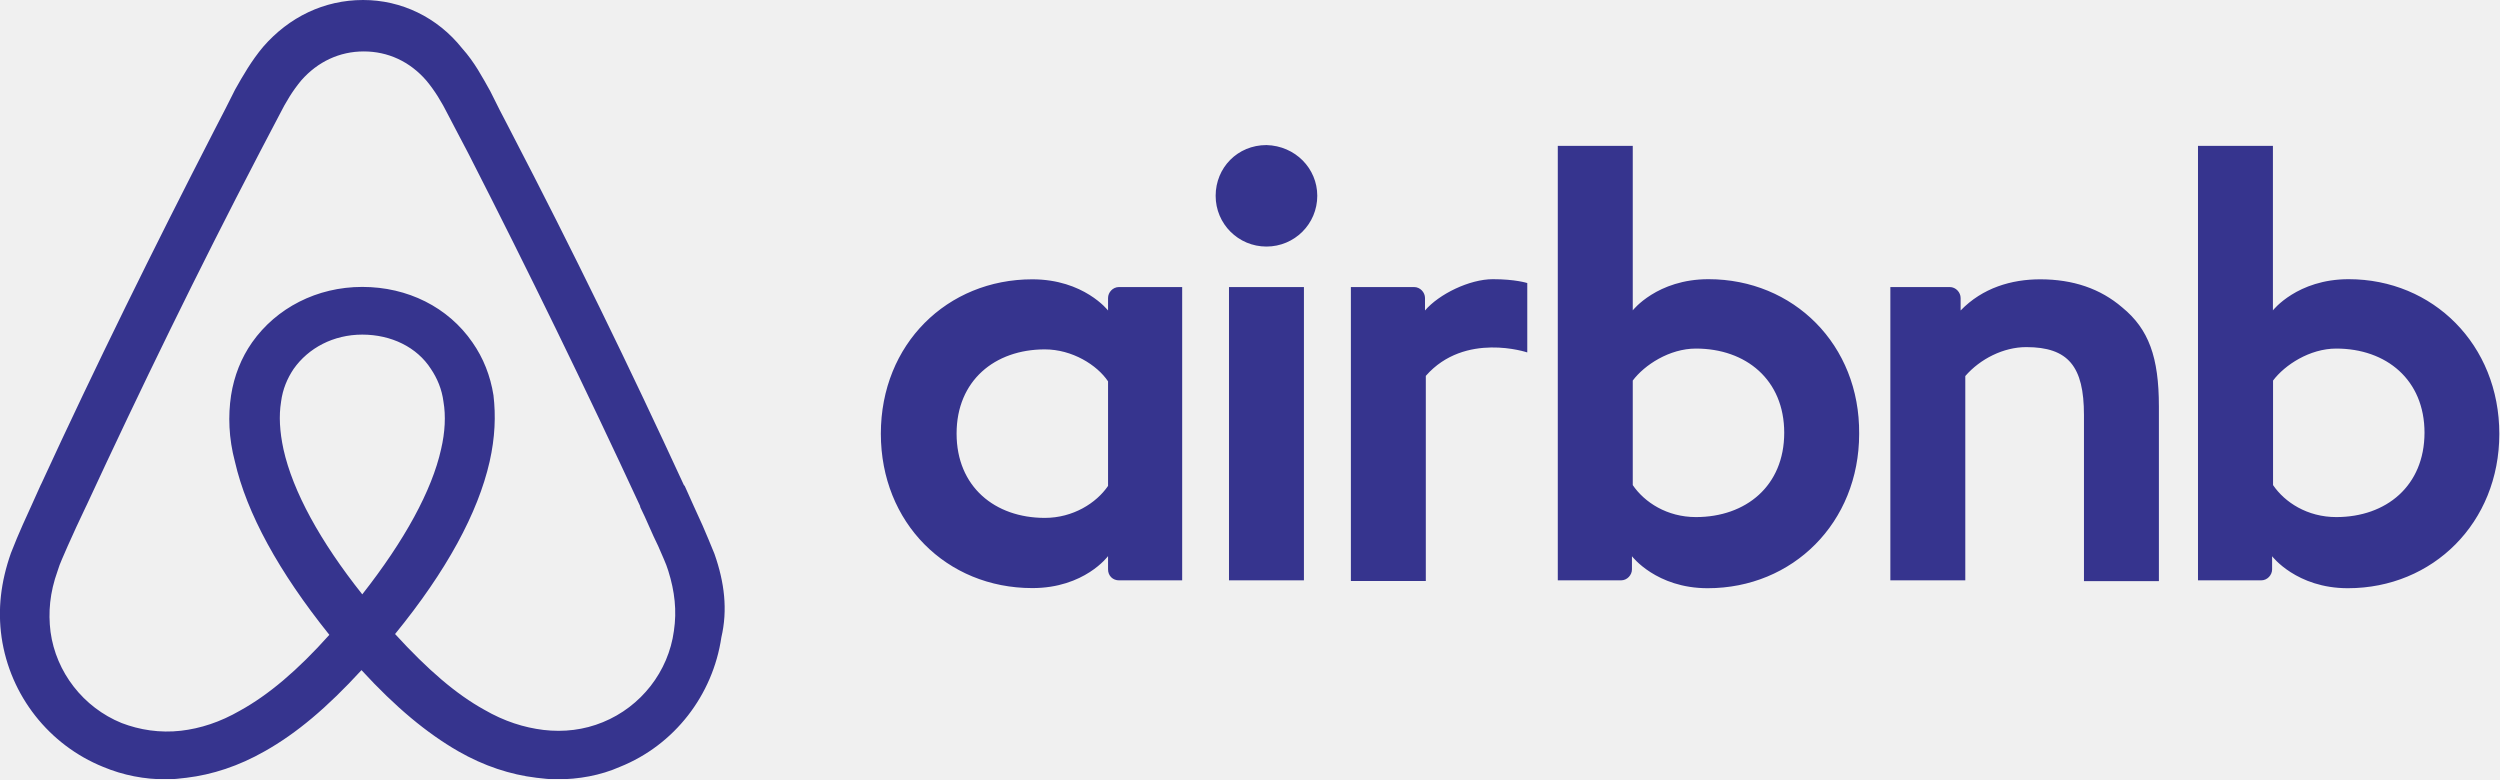
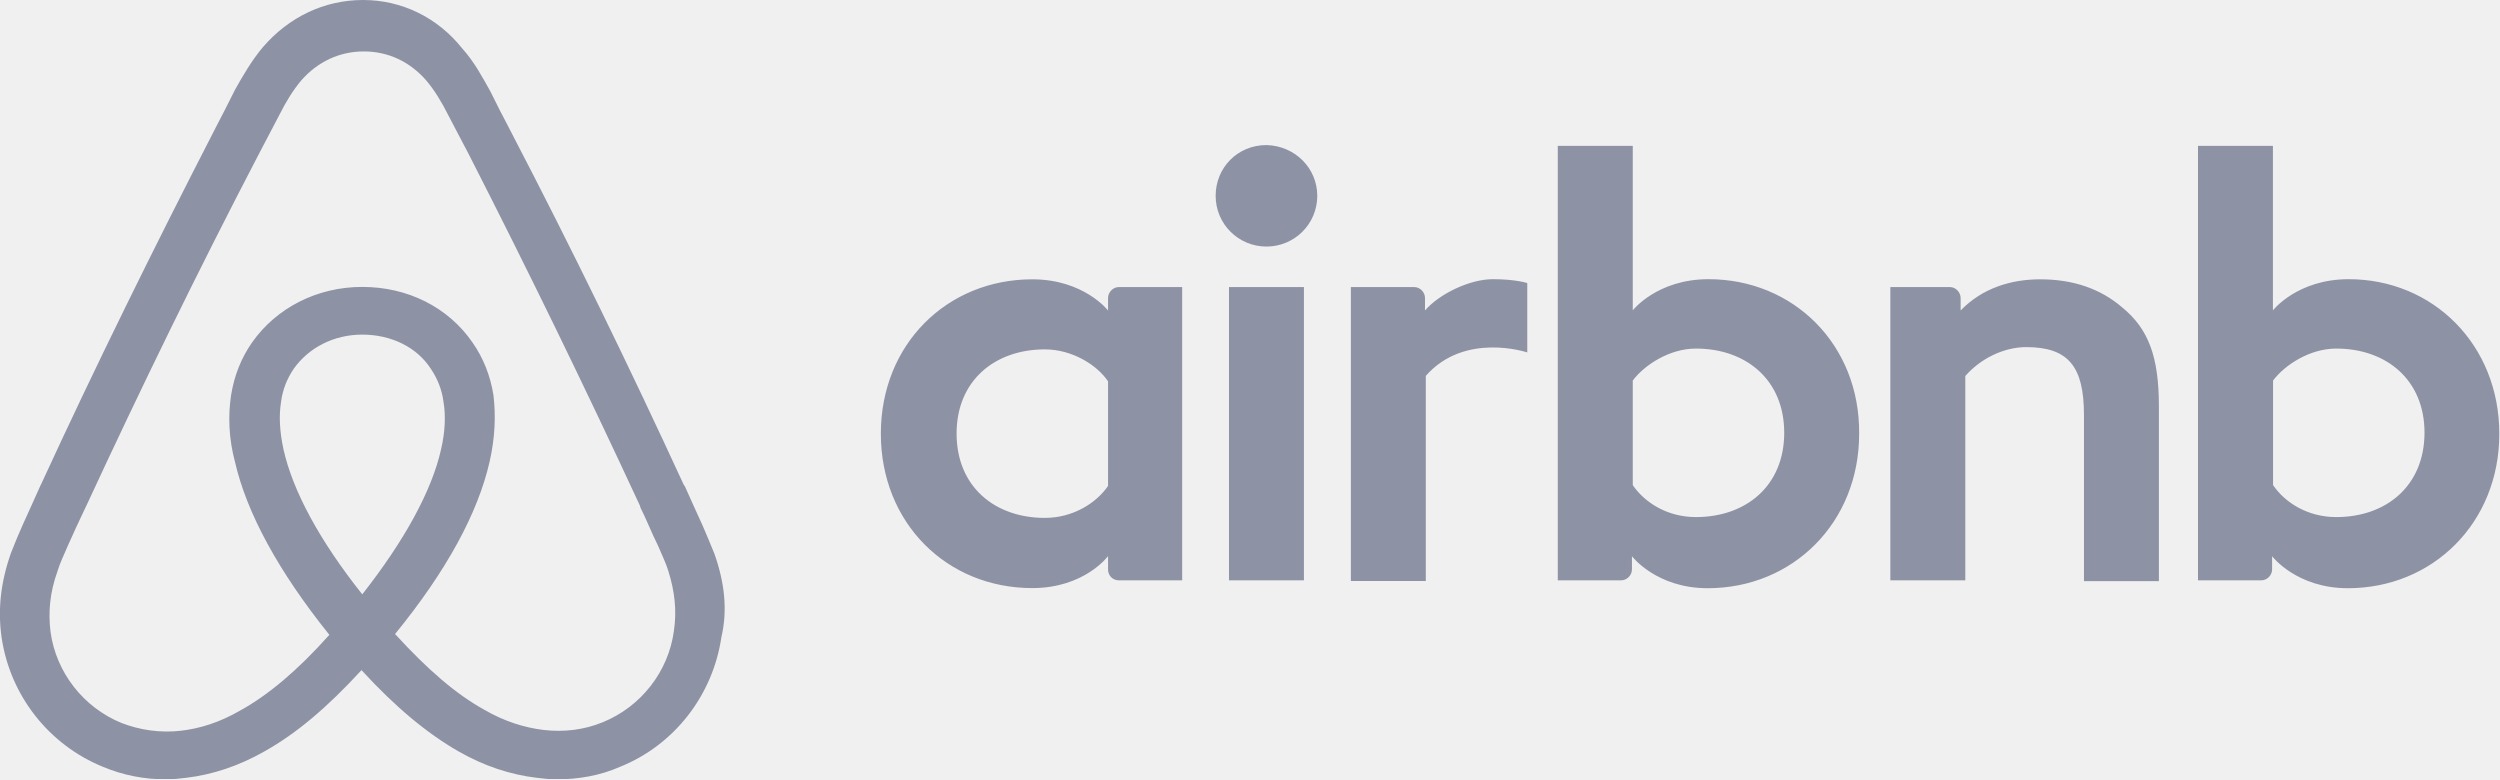
<svg xmlns="http://www.w3.org/2000/svg" width="77" height="24" viewBox="0 0 77 24" fill="none">
-   <g clip-path="url(#clip0_952_11297)">
-     <mask id="mask0_952_11297" style="mask-type:luminance" maskUnits="userSpaceOnUse" x="0" y="0" width="77" height="24">
+   <g clip-path="url(#clip0_213_695)">
+     <mask id="mask0_213_695" style="mask-type:luminance" maskUnits="userSpaceOnUse" x="0" y="0" width="77" height="24">
      <path d="M77 0H0V24H77V0Z" fill="white" />
    </mask>
-     <g mask="url(#mask0_952_11297)">
-       <path d="M40.572 6.031C40.572 6.896 39.873 7.594 39.007 7.594C38.14 7.594 37.442 6.896 37.442 6.031C37.442 5.165 38.116 4.468 39.007 4.468C39.898 4.492 40.572 5.19 40.572 6.031ZM34.128 9.177V9.563C34.128 9.563 33.385 8.603 31.795 8.603C29.175 8.603 27.13 10.597 27.13 13.358C27.13 16.099 29.151 18.113 31.795 18.113C33.405 18.113 34.128 17.128 34.128 17.128V17.538C34.128 17.731 34.272 17.875 34.465 17.875H36.411V8.841H34.465C34.272 8.841 34.128 9.009 34.128 9.177ZM34.128 14.966C33.767 15.495 33.048 15.951 32.181 15.951C30.641 15.951 29.463 14.991 29.463 13.354C29.463 11.721 30.641 10.761 32.181 10.761C33.023 10.761 33.791 11.241 34.128 11.746V14.966ZM37.853 8.841H40.161V17.875H37.853V8.841ZM72.338 8.599C70.753 8.599 70.006 9.559 70.006 9.559V4.492H67.698V17.875H69.644C69.837 17.875 69.981 17.707 69.981 17.538V17.132C69.981 17.132 70.729 18.117 72.314 18.117C74.934 18.117 76.979 16.099 76.979 13.362C76.979 10.617 74.938 8.599 72.338 8.599ZM71.957 15.926C71.065 15.926 70.371 15.471 70.01 14.941V11.721C70.371 11.241 71.139 10.736 71.957 10.736C73.497 10.736 74.675 11.696 74.675 13.329C74.671 14.966 73.497 15.926 71.957 15.926ZM66.494 12.517V17.899H64.186V12.78C64.186 11.29 63.706 10.691 62.408 10.691C61.71 10.691 60.991 11.052 60.531 11.582V17.875H58.223V8.841H60.051C60.244 8.841 60.387 9.009 60.387 9.177V9.563C61.061 8.866 61.952 8.603 62.839 8.603C63.849 8.603 64.692 8.89 65.365 9.469C66.182 10.137 66.494 11.003 66.494 12.517ZM52.621 8.599C51.036 8.599 50.289 9.559 50.289 9.559V4.492H47.98V17.875H49.927C50.12 17.875 50.264 17.707 50.264 17.538V17.132C50.264 17.132 51.011 18.117 52.597 18.117C55.217 18.117 57.262 16.099 57.262 13.362C57.287 10.617 55.242 8.599 52.621 8.599ZM52.235 15.926C51.344 15.926 50.65 15.471 50.289 14.941V11.721C50.65 11.241 51.418 10.736 52.235 10.736C53.775 10.736 54.954 11.696 54.954 13.329C54.954 14.966 53.775 15.926 52.235 15.926ZM45.98 8.599C46.679 8.599 47.04 8.718 47.04 8.718V10.855C47.04 10.855 45.118 10.207 43.915 11.577V17.895H41.607V8.841H43.553C43.746 8.841 43.89 9.009 43.89 9.177V9.563C44.321 9.058 45.262 8.599 45.98 8.599ZM22.005 17.058C21.885 16.771 21.762 16.459 21.643 16.193C21.45 15.762 21.257 15.352 21.089 14.966L21.064 14.941C19.405 11.339 17.627 7.688 15.75 4.082L15.676 3.938C15.479 3.565 15.286 3.188 15.101 2.81C14.858 2.379 14.62 1.92 14.234 1.489C13.47 0.529 12.361 0 11.183 0C9.98 0 8.899 0.529 8.107 1.44C7.745 1.871 7.483 2.33 7.24 2.761C7.051 3.138 6.862 3.516 6.665 3.889L6.591 4.033C4.739 7.635 2.936 11.286 1.277 14.892L1.252 14.941C1.084 15.327 0.891 15.733 0.698 16.168C0.579 16.431 0.46 16.722 0.337 17.034C0.024 17.924 -0.074 18.765 0.049 19.631C0.312 21.432 1.515 22.946 3.174 23.619C3.799 23.881 4.448 24.004 5.121 24.004C5.314 24.004 5.552 23.98 5.745 23.955C6.538 23.86 7.355 23.594 8.152 23.139C9.138 22.585 10.074 21.793 11.134 20.64C12.193 21.793 13.154 22.585 14.115 23.139C14.908 23.594 15.725 23.86 16.522 23.955C16.715 23.98 16.957 24.004 17.146 24.004C17.82 24.004 18.493 23.885 19.093 23.619C20.776 22.946 21.955 21.407 22.218 19.631C22.415 18.786 22.317 17.945 22.005 17.058ZM11.158 18.306C9.86 16.673 9.019 15.134 8.731 13.838C8.612 13.284 8.587 12.804 8.657 12.373C8.706 11.988 8.85 11.651 9.043 11.364C9.499 10.716 10.271 10.306 11.158 10.306C12.049 10.306 12.842 10.691 13.273 11.364C13.466 11.651 13.61 11.988 13.659 12.373C13.733 12.804 13.709 13.309 13.585 13.838C13.302 15.11 12.46 16.648 11.158 18.306ZM20.756 19.434C20.588 20.681 19.746 21.764 18.567 22.244C17.988 22.482 17.364 22.556 16.739 22.482C16.14 22.408 15.536 22.22 14.912 21.858C14.045 21.378 13.179 20.632 12.168 19.528C13.754 17.584 14.719 15.803 15.08 14.22C15.249 13.473 15.273 12.8 15.199 12.176C15.105 11.577 14.887 11.024 14.55 10.544C13.803 9.461 12.555 8.837 11.158 8.837C9.762 8.837 8.513 9.485 7.766 10.544C7.429 11.024 7.211 11.577 7.117 12.176C7.023 12.8 7.043 13.497 7.236 14.22C7.598 15.803 8.583 17.608 10.144 19.553C9.158 20.656 8.267 21.403 7.4 21.883C6.776 22.244 6.172 22.437 5.573 22.507C4.924 22.581 4.3 22.482 3.745 22.269C2.567 21.789 1.725 20.706 1.556 19.459C1.482 18.86 1.532 18.256 1.774 17.584C1.844 17.341 1.967 17.104 2.086 16.816C2.254 16.431 2.447 16.025 2.641 15.614L2.665 15.565C4.324 11.984 6.103 8.332 7.955 4.779L8.029 4.636C8.222 4.275 8.415 3.893 8.608 3.532C8.801 3.147 9.019 2.786 9.281 2.474C9.787 1.899 10.46 1.584 11.203 1.584C11.951 1.584 12.62 1.895 13.125 2.474C13.388 2.786 13.606 3.147 13.799 3.532C13.992 3.893 14.185 4.279 14.378 4.636L14.452 4.779C16.275 8.349 18.033 11.955 19.717 15.59V15.614C19.91 16 20.078 16.431 20.271 16.816C20.39 17.104 20.514 17.346 20.584 17.584C20.781 18.211 20.85 18.81 20.756 19.434Z" fill="#36348E" />
+     <g mask="url(#mask0_213_695)">
+       <path d="M40.572 6.031C40.572 6.896 39.873 7.594 39.007 7.594C38.14 7.594 37.442 6.896 37.442 6.031C37.442 5.165 38.116 4.468 39.007 4.468C39.898 4.492 40.572 5.19 40.572 6.031ZM34.128 9.177V9.563C34.128 9.563 33.385 8.603 31.795 8.603C29.175 8.603 27.13 10.597 27.13 13.358C27.13 16.099 29.151 18.113 31.795 18.113C33.405 18.113 34.128 17.128 34.128 17.128V17.538C34.128 17.731 34.272 17.875 34.465 17.875H36.411V8.841H34.465C34.272 8.841 34.128 9.009 34.128 9.177ZM34.128 14.966C33.767 15.495 33.048 15.951 32.181 15.951C30.641 15.951 29.463 14.991 29.463 13.354C29.463 11.721 30.641 10.761 32.181 10.761C33.023 10.761 33.791 11.241 34.128 11.746V14.966ZM37.853 8.841H40.161V17.875H37.853V8.841ZM72.338 8.599C70.753 8.599 70.006 9.559 70.006 9.559V4.492H67.698V17.875H69.644C69.837 17.875 69.981 17.707 69.981 17.538V17.132C69.981 17.132 70.729 18.117 72.314 18.117C74.934 18.117 76.979 16.099 76.979 13.362C76.979 10.617 74.938 8.599 72.338 8.599ZM71.957 15.926C71.065 15.926 70.371 15.471 70.01 14.941V11.721C70.371 11.241 71.139 10.736 71.957 10.736C73.497 10.736 74.675 11.696 74.675 13.329C74.671 14.966 73.497 15.926 71.957 15.926ZM66.494 12.517V17.899H64.186V12.78C64.186 11.29 63.706 10.691 62.408 10.691C61.71 10.691 60.991 11.052 60.531 11.582V17.875H58.223V8.841H60.051C60.244 8.841 60.387 9.009 60.387 9.177V9.563C61.061 8.866 61.952 8.603 62.839 8.603C63.849 8.603 64.692 8.89 65.365 9.469C66.182 10.137 66.494 11.003 66.494 12.517ZM52.621 8.599C51.036 8.599 50.289 9.559 50.289 9.559V4.492H47.98V17.875H49.927C50.12 17.875 50.264 17.707 50.264 17.538V17.132C50.264 17.132 51.011 18.117 52.597 18.117C55.217 18.117 57.262 16.099 57.262 13.362C57.287 10.617 55.242 8.599 52.621 8.599ZM52.235 15.926C51.344 15.926 50.65 15.471 50.289 14.941V11.721C50.65 11.241 51.418 10.736 52.235 10.736C53.775 10.736 54.954 11.696 54.954 13.329C54.954 14.966 53.775 15.926 52.235 15.926ZM45.98 8.599C46.679 8.599 47.04 8.718 47.04 8.718V10.855C47.04 10.855 45.118 10.207 43.915 11.577V17.895H41.607V8.841H43.553C43.746 8.841 43.89 9.009 43.89 9.177V9.563C44.321 9.058 45.262 8.599 45.98 8.599ZM22.005 17.058C21.885 16.771 21.762 16.459 21.643 16.193C21.45 15.762 21.257 15.352 21.089 14.966L21.064 14.941C19.405 11.339 17.627 7.688 15.75 4.082L15.676 3.938C15.479 3.565 15.286 3.188 15.101 2.81C14.858 2.379 14.62 1.92 14.234 1.489C13.47 0.529 12.361 0 11.183 0C9.98 0 8.899 0.529 8.107 1.44C7.745 1.871 7.483 2.33 7.24 2.761C7.051 3.138 6.862 3.516 6.665 3.889L6.591 4.033C4.739 7.635 2.936 11.286 1.277 14.892L1.252 14.941C1.084 15.327 0.891 15.733 0.698 16.168C0.579 16.431 0.46 16.722 0.337 17.034C0.024 17.924 -0.074 18.765 0.049 19.631C0.312 21.432 1.515 22.946 3.174 23.619C3.799 23.881 4.448 24.004 5.121 24.004C5.314 24.004 5.552 23.98 5.745 23.955C6.538 23.86 7.355 23.594 8.152 23.139C9.138 22.585 10.074 21.793 11.134 20.64C12.193 21.793 13.154 22.585 14.115 23.139C14.908 23.594 15.725 23.86 16.522 23.955C16.715 23.98 16.957 24.004 17.146 24.004C17.82 24.004 18.493 23.885 19.093 23.619C20.776 22.946 21.955 21.407 22.218 19.631C22.415 18.786 22.317 17.945 22.005 17.058ZM11.158 18.306C9.86 16.673 9.019 15.134 8.731 13.838C8.612 13.284 8.587 12.804 8.657 12.373C8.706 11.988 8.85 11.651 9.043 11.364C9.499 10.716 10.271 10.306 11.158 10.306C12.049 10.306 12.842 10.691 13.273 11.364C13.466 11.651 13.61 11.988 13.659 12.373C13.733 12.804 13.709 13.309 13.585 13.838C13.302 15.11 12.46 16.648 11.158 18.306ZM20.756 19.434C20.588 20.681 19.746 21.764 18.567 22.244C17.988 22.482 17.364 22.556 16.739 22.482C16.14 22.408 15.536 22.22 14.912 21.858C14.045 21.378 13.179 20.632 12.168 19.528C13.754 17.584 14.719 15.803 15.08 14.22C15.249 13.473 15.273 12.8 15.199 12.176C15.105 11.577 14.887 11.024 14.55 10.544C13.803 9.461 12.555 8.837 11.158 8.837C9.762 8.837 8.513 9.485 7.766 10.544C7.429 11.024 7.211 11.577 7.117 12.176C7.023 12.8 7.043 13.497 7.236 14.22C7.598 15.803 8.583 17.608 10.144 19.553C9.158 20.656 8.267 21.403 7.4 21.883C6.776 22.244 6.172 22.437 5.573 22.507C4.924 22.581 4.3 22.482 3.745 22.269C2.567 21.789 1.725 20.706 1.556 19.459C1.482 18.86 1.532 18.256 1.774 17.584C1.844 17.341 1.967 17.104 2.086 16.816C2.254 16.431 2.447 16.025 2.641 15.614L2.665 15.565C4.324 11.984 6.103 8.332 7.955 4.779L8.029 4.636C8.222 4.275 8.415 3.893 8.608 3.532C8.801 3.147 9.019 2.786 9.281 2.474C9.787 1.899 10.46 1.584 11.203 1.584C11.951 1.584 12.62 1.895 13.125 2.474C13.388 2.786 13.606 3.147 13.799 3.532C13.992 3.893 14.185 4.279 14.378 4.636L14.452 4.779C16.275 8.349 18.033 11.955 19.717 15.59V15.614C19.91 16 20.078 16.431 20.271 16.816C20.39 17.104 20.514 17.346 20.584 17.584C20.781 18.211 20.85 18.81 20.756 19.434Z" fill="#8E92A5" />
    </g>
  </g>
  <defs>
-     <clipPath id="clip0_952_11297">
+     <clipPath id="clip0_213_695">
      <rect width="77" height="24" fill="white" />
    </clipPath>
  </defs>
</svg>
